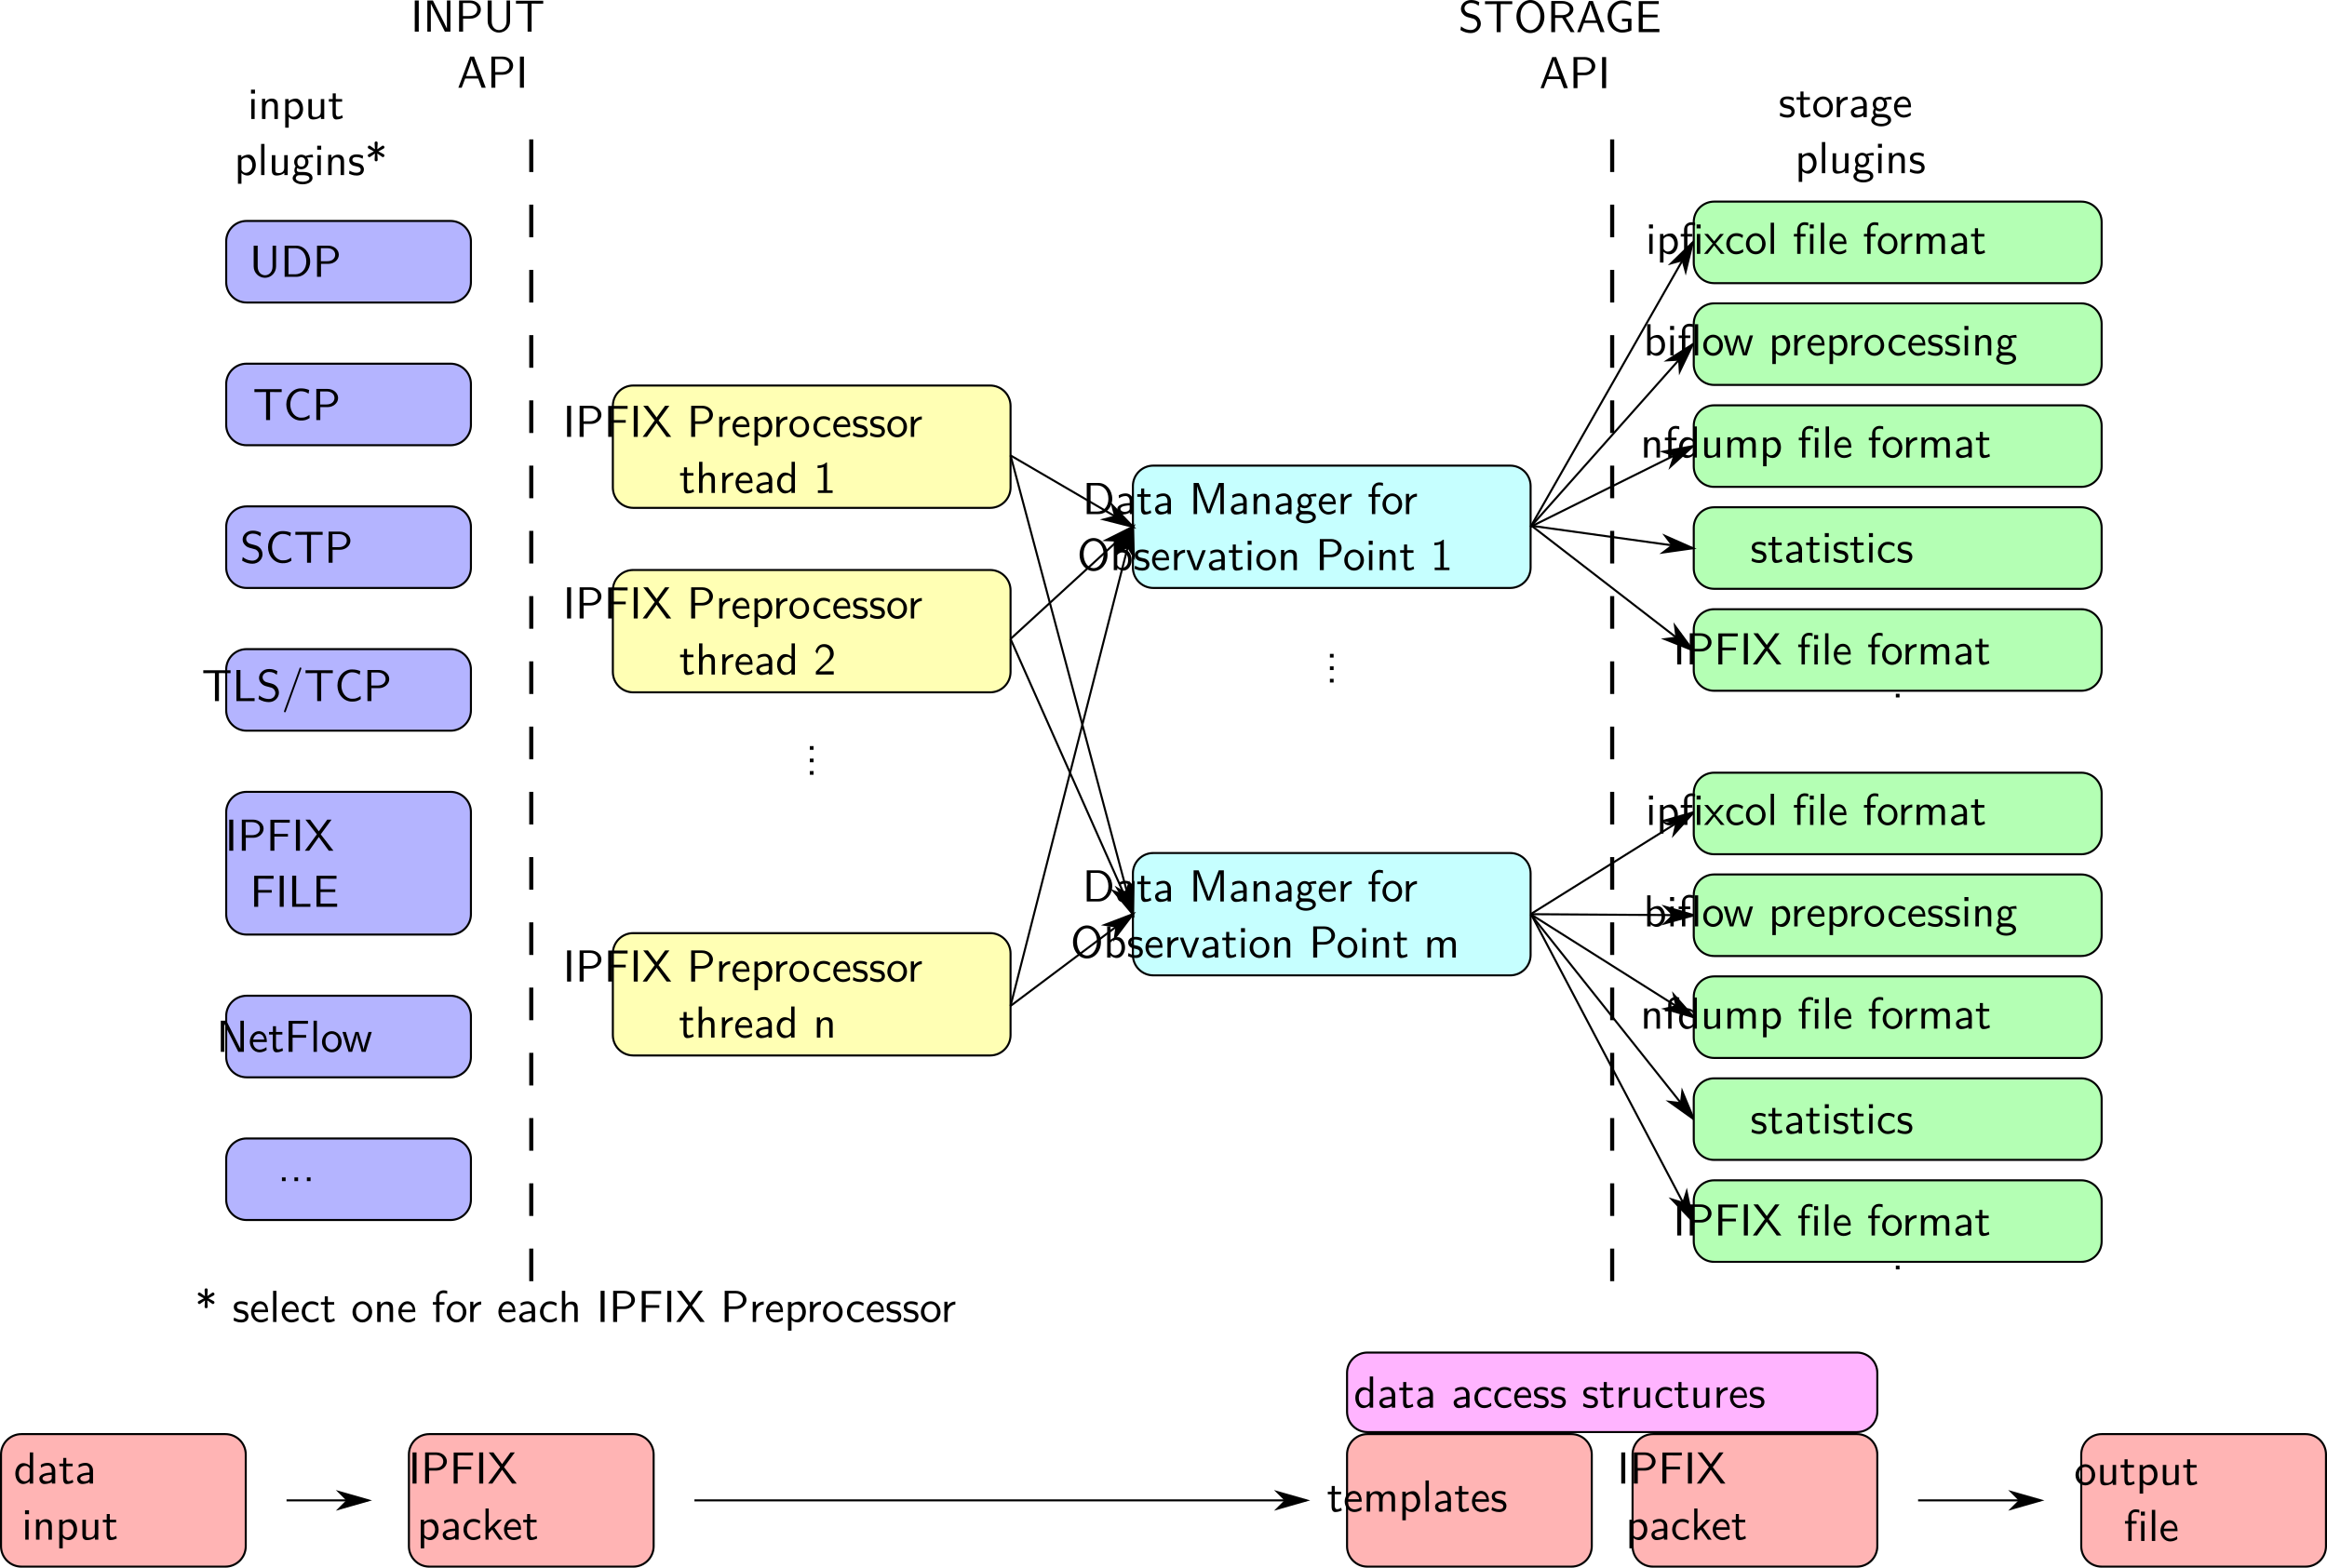
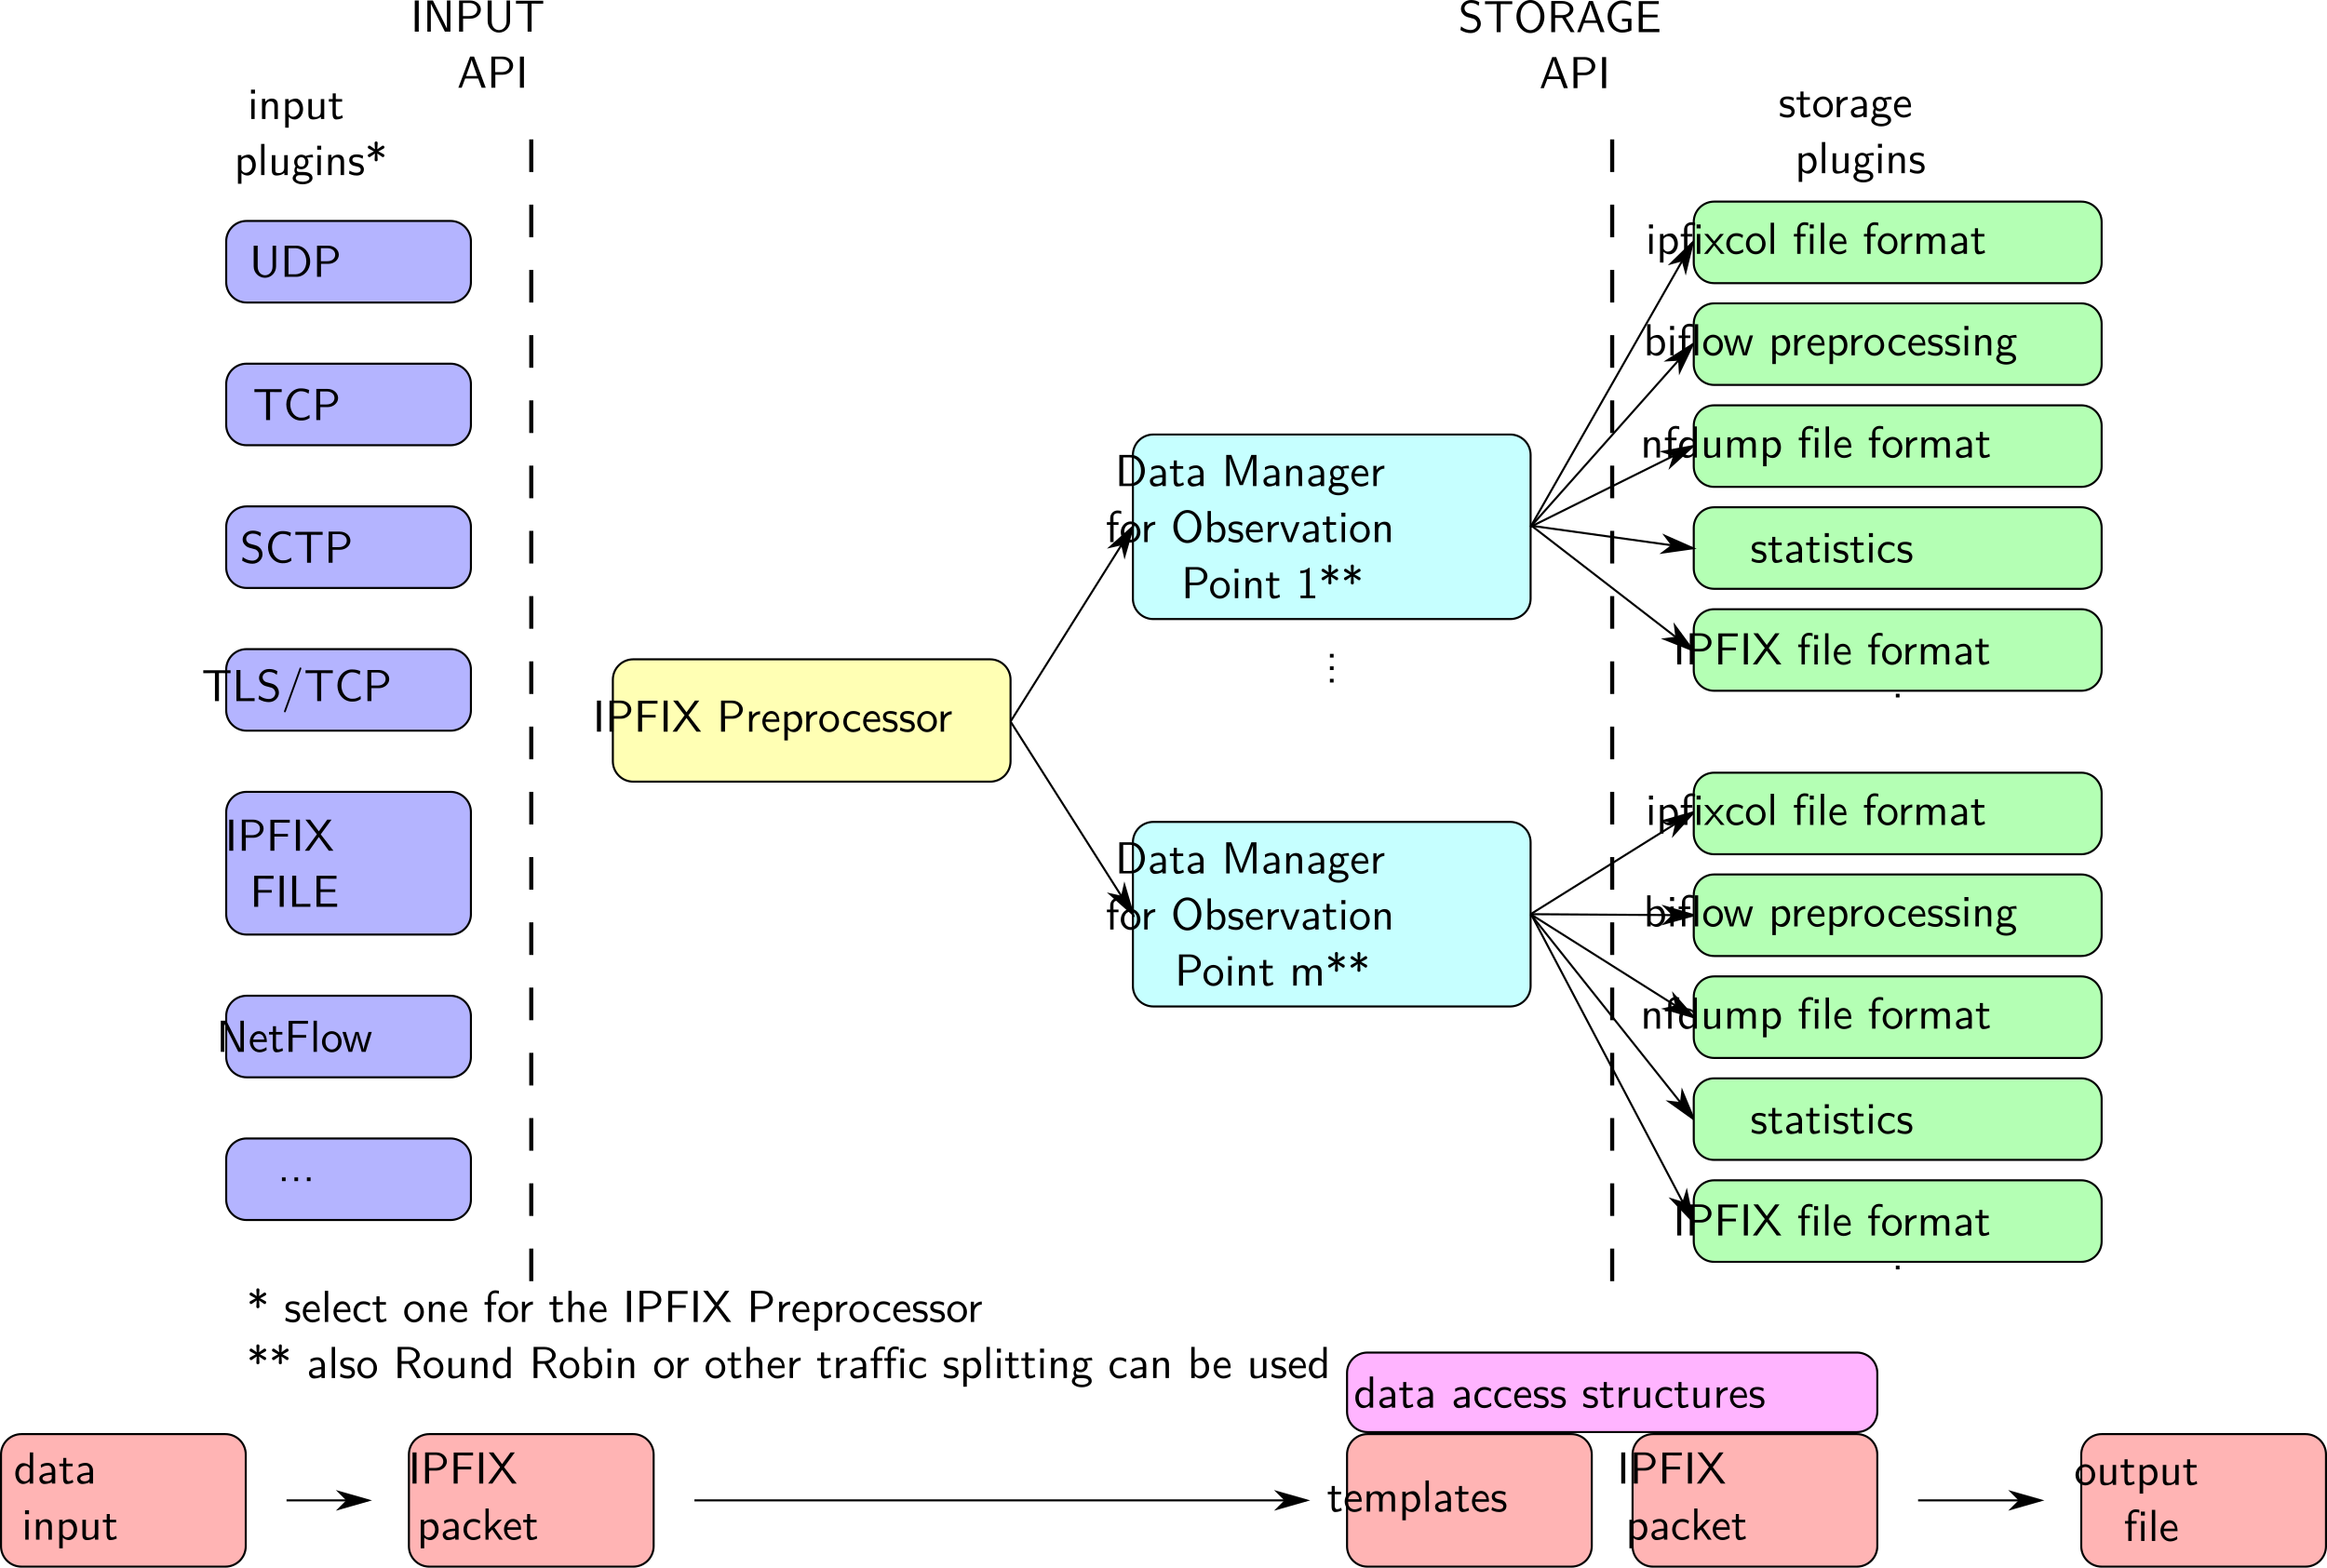
<svg xmlns="http://www.w3.org/2000/svg" width="1141" height="768.88" id="svg2" version="1.1">
  <defs id="defs3">
    <marker orient="auto" refY="0" refX="0" id="Arrow1Lstart" style="overflow:visible">
      <path id="path4166" d="M 0,0 5,-5 -12.5,0 5,5 0,0 z" style="fill-rule:evenodd;stroke:#000000;stroke-width:1pt;marker-start:none" transform="matrix(0.8,0,0,0.8,10,0)" />
    </marker>
    <marker orient="auto" refY="0" refX="0" id="Arrow1Lend" style="overflow:visible">
      <path id="path4169" d="M 0,0 5,-5 -12.5,0 5,5 0,0 z" style="fill-rule:evenodd;stroke:#000000;stroke-width:1pt;marker-start:none" transform="matrix(-0.8,0,0,-0.8,-10,0)" />
    </marker>
    <marker orient="auto" refY="0" refX="0" id="Arrow1Lstart-8" style="overflow:visible">
      <path id="path4166-1" d="M 0,0 5,-5 -12.5,0 5,5 0,0 z" style="fill-rule:evenodd;stroke:#000000;stroke-width:1pt;marker-start:none" transform="matrix(0.8,0,0,0.8,10,0)" />
    </marker>
    <marker orient="auto" refY="0" refX="0" id="Arrow1Lstart-2" style="overflow:visible">
      <path id="path4166-9" d="M 0,0 5,-5 -12.5,0 5,5 0,0 z" style="fill-rule:evenodd;stroke:#000000;stroke-width:1pt;marker-start:none" transform="matrix(0.8,0,0,0.8,10,0)" />
    </marker>
  </defs>
  <g id="layer1" transform="translate(100.5,-383.995)">
    <g id="g4119">
      <rect ry="10" rx="10" y="772.362" x="10.411" height="70" width="120" id="rect3016-6" style="fill:#b4b4ff;fill-opacity:1;stroke:#000000;stroke-width:1;stroke-linecap:round;stroke-linejoin:round;stroke-miterlimit:4;stroke-opacity:1;stroke-dasharray:none" />
      <rect ry="10" rx="10" y="872.362" x="10.411" height="40" width="120" id="rect3016-21" style="fill:#b4b4ff;fill-opacity:1;stroke:#000000;stroke-width:1;stroke-linecap:round;stroke-linejoin:round;stroke-miterlimit:4;stroke-opacity:1;stroke-dasharray:none" />
      <rect ry="10" rx="10" y="942.362" x="10.411" height="40" width="120" id="rect3016-3" style="fill:#b4b4ff;fill-opacity:1;stroke:#000000;stroke-width:1;stroke-linecap:round;stroke-linejoin:round;stroke-miterlimit:4;stroke-opacity:1;stroke-dasharray:none" />
      <rect ry="10" rx="10" y="632.362" x="10.411" height="40" width="120" id="rect3016-9" style="fill:#b4b4ff;fill-opacity:1;stroke:#000000;stroke-width:1;stroke-linecap:round;stroke-linejoin:round;stroke-miterlimit:4;stroke-opacity:1;stroke-dasharray:none" />
      <rect ry="10" rx="10" y="562.362" x="10.411" height="40" width="120" id="rect3016-2" style="fill:#b4b4ff;fill-opacity:1;stroke:#000000;stroke-width:1;stroke-linecap:round;stroke-linejoin:round;stroke-miterlimit:4;stroke-opacity:1;stroke-dasharray:none" />
      <rect ry="10" rx="10" y="702.362" x="10.411" height="40" width="120" id="rect3016" style="fill:#b4b4ff;fill-opacity:1;stroke:#000000;stroke-width:1;stroke-linecap:round;stroke-linejoin:round;stroke-miterlimit:4;stroke-opacity:1;stroke-dasharray:none" />
      <rect ry="10" rx="10" y="492.362" x="10.411" height="40" width="120" id="rect3016-0" style="fill:#b4b4ff;fill-opacity:1;stroke:#000000;stroke-width:1;stroke-linecap:round;stroke-linejoin:round;stroke-miterlimit:4;stroke-opacity:1;stroke-dasharray:none" />
      <text id="text2986" y="519.754" x="70" style="font-size:22px;font-style:normal;font-variant:normal;font-weight:normal;font-stretch:normal;text-align:center;line-height:125%;letter-spacing:0px;word-spacing:0px;text-anchor:middle;fill:#000000;fill-opacity:1;stroke:none;font-family:Latin Modern Sans;-inkscape-font-specification:Latin Modern Sans" xml:space="preserve">
        <tspan y="519.754" x="70" id="tspan2988">UDP</tspan>
      </text>
      <text id="text2990" y="590.007" x="70.638" style="font-size:22px;font-style:normal;font-variant:normal;font-weight:normal;font-stretch:normal;text-align:center;line-height:125%;letter-spacing:0px;word-spacing:0px;text-anchor:middle;fill:#000000;fill-opacity:1;stroke:none;font-family:Latin Modern Sans;-inkscape-font-specification:Latin Modern Sans" xml:space="preserve">
        <tspan y="590.007" x="70.638" id="tspan2992">TCP</tspan>
      </text>
      <text id="text2994" y="659.996" x="70.55" style="font-size:22px;font-style:normal;font-variant:normal;font-weight:normal;font-stretch:normal;text-align:center;line-height:125%;letter-spacing:0px;word-spacing:0px;text-anchor:middle;fill:#000000;fill-opacity:1;stroke:none;font-family:Latin Modern Sans;-inkscape-font-specification:Latin Modern Sans" xml:space="preserve">
        <tspan y="659.996" x="70.55" id="tspan2996">SCTP</tspan>
      </text>
      <text id="text2998" y="727.862" x="70.638" style="font-size:22px;font-style:normal;font-variant:normal;font-weight:normal;font-stretch:normal;text-align:center;line-height:125%;letter-spacing:0px;word-spacing:0px;text-anchor:middle;fill:#000000;fill-opacity:1;stroke:none;font-family:Latin Modern Sans;-inkscape-font-specification:Latin Modern Sans" xml:space="preserve">
        <tspan y="727.862" x="70.638" id="tspan3000">TLS/TCP</tspan>
      </text>
      <text id="text3002" y="801.246" x="69.552" style="font-size:22px;font-style:normal;font-variant:normal;font-weight:normal;font-stretch:normal;text-align:center;line-height:125%;letter-spacing:0px;word-spacing:0px;text-anchor:middle;fill:#000000;fill-opacity:1;stroke:none;font-family:Latin Modern Sans;-inkscape-font-specification:Latin Modern Sans" xml:space="preserve">
        <tspan y="801.246" x="69.552" id="tspan3004">IPFIX</tspan>
        <tspan id="tspan3006" y="828.746" x="69.552">FILE</tspan>
      </text>
      <text id="text3008" y="899.875" x="69.526" style="font-size:22px;font-style:normal;font-variant:normal;font-weight:normal;font-stretch:normal;text-align:center;line-height:125%;letter-spacing:0px;word-spacing:0px;text-anchor:middle;fill:#000000;fill-opacity:1;stroke:none;font-family:Latin Modern Sans;-inkscape-font-specification:Latin Modern Sans" xml:space="preserve">
        <tspan y="899.875" x="69.526" id="tspan3010">NetFlow</tspan>
      </text>
      <text id="text3012" y="963.275" x="70.414" style="font-size:22px;font-style:normal;font-variant:normal;font-weight:normal;font-stretch:normal;text-align:center;line-height:125%;letter-spacing:0px;word-spacing:0px;text-anchor:middle;fill:#000000;fill-opacity:1;stroke:none;font-family:Latin Modern Sans;-inkscape-font-specification:Latin Modern Sans" xml:space="preserve">
        <tspan y="963.275" x="70.414" id="tspan3014">...</tspan>
      </text>
    </g>
    <text xml:space="preserve" style="font-size:22px;font-style:normal;font-variant:normal;font-weight:normal;font-stretch:normal;text-align:center;line-height:125%;letter-spacing:0px;word-spacing:0px;text-anchor:middle;fill:#000000;fill-opacity:1;stroke:none;font-family:Latin Modern Sans;-inkscape-font-specification:Latin Modern Sans" x="159.38" y="399.505" id="text3850">
      <tspan id="tspan3852" x="159.38" y="399.505">INPUT</tspan>
      <tspan x="159.38" y="427.005" id="tspan3854">API</tspan>
    </text>
    <path style="fill:none;stroke:#000000;stroke-width:2;stroke-linecap:butt;stroke-linejoin:miter;stroke-miterlimit:4;stroke-opacity:1;stroke-dasharray:16, 16;stroke-dashoffset:0" d="m 160,452.362 0,560" id="path3856" />
    <g id="g8850">
      <rect style="fill:#ffb4b4;fill-opacity:1;stroke:#000000;stroke-width:1;stroke-linecap:round;stroke-linejoin:round;stroke-miterlimit:4;stroke-opacity:1;stroke-dasharray:none" id="rect3016-0-2" width="120" height="65" x="100" y="1087.362" rx="10" ry="10" />
      <text id="text3858" y="1111.612" x="159.421" style="font-size:22px;font-style:normal;font-variant:normal;font-weight:normal;font-stretch:normal;text-align:center;line-height:125%;letter-spacing:0px;word-spacing:0px;text-anchor:middle;fill:#000000;fill-opacity:1;stroke:none;font-family:Latin Modern Sans;-inkscape-font-specification:Latin Modern Sans" xml:space="preserve">
        <tspan y="1111.612" x="159.421" id="tspan3860">IPFIX</tspan>
        <tspan id="tspan3862" y="1139.112" x="159.421">packet</tspan>
      </text>
    </g>
-     <g id="g4103" transform="translate(0,0.7142944)">
-       <rect ry="10" rx="10" y="662.838" x="200" height="60" width="195" id="rect3992-8" style="fill:#ffffb4;fill-opacity:1;stroke:#000000;stroke-width:1;stroke-linecap:round;stroke-linejoin:round;stroke-miterlimit:4;stroke-opacity:1;stroke-dasharray:none;stroke-dashoffset:0" />
-       <rect ry="10" rx="10" y="840.934" x="200" height="60" width="195" id="rect3992-7" style="fill:#ffffb4;fill-opacity:1;stroke:#000000;stroke-width:1;stroke-linecap:round;stroke-linejoin:round;stroke-miterlimit:4;stroke-opacity:1;stroke-dasharray:none;stroke-dashoffset:0" />
-       <rect ry="10" rx="10" y="572.362" x="200" height="60" width="195" id="rect3992" style="fill:#ffffb4;fill-opacity:1;stroke:#000000;stroke-width:1;stroke-linecap:round;stroke-linejoin:round;stroke-miterlimit:4;stroke-opacity:1;stroke-dasharray:none;stroke-dashoffset:0" />
-       <text id="text3864" y="597.554" x="296.629" style="font-size:22px;font-style:normal;font-variant:normal;font-weight:normal;font-stretch:normal;text-align:center;line-height:125%;letter-spacing:0px;word-spacing:0px;text-anchor:middle;fill:#000000;fill-opacity:1;stroke:none;font-family:Latin Modern Sans;-inkscape-font-specification:Latin Modern Sans" xml:space="preserve">
-         <tspan y="597.554" x="296.629" id="tspan3866">IPFIX Preprocessor</tspan>
-         <tspan id="tspan3868" y="625.054" x="296.629">thread 1</tspan>
-       </text>
-       <text id="text3864-8" y="686.601" x="296.629" style="font-size:22px;font-style:normal;font-variant:normal;font-weight:normal;font-stretch:normal;text-align:center;line-height:125%;letter-spacing:0px;word-spacing:0px;text-anchor:middle;fill:#000000;fill-opacity:1;stroke:none;font-family:Latin Modern Sans;-inkscape-font-specification:Latin Modern Sans" xml:space="preserve">
-         <tspan y="686.601" x="296.629" id="tspan3866-8">IPFIX Preprocessor</tspan>
-         <tspan id="tspan3868-2" y="714.101" x="296.629">thread 2</tspan>
-       </text>
-       <text id="text3864-3" y="864.697" x="296.629" style="font-size:22px;font-style:normal;font-variant:normal;font-weight:normal;font-stretch:normal;text-align:center;line-height:125%;letter-spacing:0px;word-spacing:0px;text-anchor:middle;fill:#000000;fill-opacity:1;stroke:none;font-family:Latin Modern Sans;-inkscape-font-specification:Latin Modern Sans" xml:space="preserve">
-         <tspan y="864.697" x="296.629" id="tspan3866-1">IPFIX Preprocessor</tspan>
-         <tspan id="tspan3868-25" y="892.197" x="296.629">thread n</tspan>
-       </text>
-       <text transform="matrix(0,1,-1,0,0,0)" id="text3012-7" y="-296.587" x="781.89" style="font-size:22px;font-style:normal;font-variant:normal;font-weight:normal;font-stretch:normal;text-align:center;line-height:125%;letter-spacing:0px;word-spacing:0px;text-anchor:middle;fill:#000000;fill-opacity:1;stroke:none;font-family:Latin Modern Sans;-inkscape-font-specification:Latin Modern Sans" xml:space="preserve">
-         <tspan y="-296.587" x="781.89" id="tspan3014-5">...</tspan>
-       </text>
-     </g>
-     <g id="g4143">
-       <g id="g4097">
-         <rect style="fill:#c6ffff;fill-opacity:1;stroke:#000000;stroke-width:1;stroke-linecap:round;stroke-linejoin:round;stroke-miterlimit:4;stroke-opacity:1;stroke-dasharray:none;stroke-dashoffset:0" id="rect3992-1" width="195" height="60" x="455" y="612.362" rx="10" ry="10" />
-         <text xml:space="preserve" style="font-size:22px;font-style:normal;font-variant:normal;font-weight:normal;font-stretch:normal;text-align:center;line-height:125%;letter-spacing:0px;word-spacing:0px;text-anchor:middle;fill:#000000;fill-opacity:1;stroke:none;font-family:Latin Modern Sans;-inkscape-font-specification:Latin Modern Sans" x="552.72" y="636.125" id="text4019">
-           <tspan id="tspan4021" x="552.72" y="636.125">Data Manager for</tspan>
-           <tspan x="552.72" y="663.625" id="tspan4023">Observation Point 1</tspan>
-         </text>
-       </g>
-       <g transform="translate(30,0)" id="g4070">
-         <rect style="fill:#c6ffff;fill-opacity:1;stroke:#000000;stroke-width:1;stroke-linecap:round;stroke-linejoin:round;stroke-miterlimit:4;stroke-opacity:1;stroke-dasharray:none;stroke-dashoffset:0" id="rect3992-1-7" width="195" height="60" x="425" y="802.362" rx="10" ry="10" />
-         <text xml:space="preserve" style="font-size:22px;font-style:normal;font-variant:normal;font-weight:normal;font-stretch:normal;text-align:center;line-height:125%;letter-spacing:0px;word-spacing:0px;text-anchor:middle;fill:#000000;fill-opacity:1;stroke:none;font-family:Latin Modern Sans;-inkscape-font-specification:Latin Modern Sans" x="522.72" y="826.125" id="text4019-4">
-           <tspan id="tspan4021-0" x="522.72" y="826.125">Data Manager for</tspan>
-           <tspan x="522.72" y="853.625" id="tspan4023-8">Observation Point m</tspan>
-         </text>
-       </g>
-       <text transform="matrix(0,1,-1,0,0,0)" id="text3012-7-6" y="-551.587" x="737.366" style="font-size:22px;font-style:normal;font-variant:normal;font-weight:normal;font-stretch:normal;text-align:center;line-height:125%;letter-spacing:0px;word-spacing:0px;text-anchor:middle;fill:#000000;fill-opacity:1;stroke:none;font-family:Latin Modern Sans;-inkscape-font-specification:Latin Modern Sans" xml:space="preserve">
-         <tspan y="-551.587" x="737.366" id="tspan3014-5-2">...</tspan>
-       </text>
-     </g>
-     <path style="fill:none;stroke:#000000;stroke-width:1px;stroke-linecap:butt;stroke-linejoin:miter;stroke-opacity:1;marker-start:url(#Arrow1Lstart);marker-end:none" d="m 455,832.362 -60,45" id="path6093" />
-     <path style="fill:none;stroke:#000000;stroke-width:1px;stroke-linecap:butt;stroke-linejoin:miter;stroke-opacity:1;marker-start:none;marker-end:url(#Arrow1Lend)" d="m 395,877.362 60,-235" id="path4157" />
-     <path style="fill:none;stroke:#000000;stroke-width:1px;stroke-linecap:butt;stroke-linejoin:miter;stroke-opacity:1;marker-start:url(#Arrow1Lstart)" d="m 455,642.362 -60,55" id="path5353" />
-     <path style="fill:none;stroke:#000000;stroke-width:1px;stroke-linecap:butt;stroke-linejoin:miter;stroke-opacity:1;marker-start:none;marker-end:url(#Arrow1Lend)" d="m 395,697.362 60,135" id="path4159" />
-     <path style="fill:none;stroke:#000000;stroke-width:1px;stroke-linecap:butt;stroke-linejoin:miter;stroke-opacity:1;marker-start:url(#Arrow1Lstart);marker-end:none" d="m 455,642.362 -60,-35" id="path4613" />
-     <path style="fill:none;stroke:#000000;stroke-width:1px;stroke-linecap:butt;stroke-linejoin:miter;stroke-opacity:1;marker-end:url(#Arrow1Lend)" d="m 395,607.362 60,225" id="path4161" />
+     <rect style="fill:#ffffb4;fill-opacity:1;stroke:#000000;stroke-width:1;stroke-linecap:round;stroke-linejoin:round;stroke-miterlimit:4;stroke-opacity:1;stroke-dasharray:none;stroke-dashoffset:0" id="rect3992-8" width="195" height="60" x="200" y="707.362" rx="10" ry="10" />
+     <text xml:space="preserve" style="font-size:22px;font-style:normal;font-variant:normal;font-weight:normal;font-stretch:normal;text-align:center;line-height:125%;letter-spacing:0px;word-spacing:0px;text-anchor:middle;fill:#000000;fill-opacity:1;stroke:none;font-family:Latin Modern Sans;-inkscape-font-specification:Latin Modern Sans" x="296.629" y="742.862" id="text3864-8">
+       <tspan x="296.629" y="742.862" id="tspan3868-2">IPFIX Preprocessor</tspan>
+     </text>
+     <g id="g3228" transform="translate(0,-15.2564)">
+       <g id="g3221">
+         <rect style="fill:#c6ffff;fill-opacity:1;stroke:#000000;stroke-width:1;stroke-linecap:round;stroke-linejoin:round;stroke-miterlimit:4;stroke-opacity:1;stroke-dasharray:none;stroke-dashoffset:0" id="rect3992-1" width="195" height="90.513" x="455" y="612.362" rx="10" ry="10" />
+         <text xml:space="preserve" style="font-size:22px;font-style:normal;font-variant:normal;font-weight:normal;font-stretch:normal;text-align:center;line-height:125%;letter-spacing:0px;word-spacing:0px;text-anchor:middle;fill:#000000;fill-opacity:1;stroke:none;font-family:Latin Modern Sans;-inkscape-font-specification:Latin Modern Sans" x="552.72" y="637.632" id="text4019">
+           <tspan id="tspan4021" x="556.394" y="637.632">Data Manager </tspan>
+           <tspan x="552.72" y="665.132" id="tspan4023">for Observation</tspan>
+           <tspan x="552.72" y="692.632" id="tspan3188"> Point 1**</tspan>
+         </text>
+       </g>
+       <g id="g3214">
+         <rect style="fill:#c6ffff;fill-opacity:1;stroke:#000000;stroke-width:1;stroke-linecap:round;stroke-linejoin:round;stroke-miterlimit:4;stroke-opacity:1;stroke-dasharray:none;stroke-dashoffset:0" id="rect3992-1-7" width="195" height="90.513" x="455" y="802.362" rx="10" ry="10" />
+         <text xml:space="preserve" style="font-size:22px;font-style:normal;font-variant:normal;font-weight:normal;font-stretch:normal;text-align:center;line-height:125%;letter-spacing:0px;word-spacing:0px;text-anchor:middle;fill:#000000;fill-opacity:1;stroke:none;font-family:Latin Modern Sans;-inkscape-font-specification:Latin Modern Sans" x="552.72" y="827.632" id="text4019-4">
+           <tspan id="tspan4021-0" x="556.394" y="827.632">Data Manager </tspan>
+           <tspan x="552.72" y="855.132" id="tspan4023-8">for Observation</tspan>
+           <tspan x="552.72" y="882.632" id="tspan3182"> Point m**</tspan>
+         </text>
+       </g>
+       <text transform="matrix(0,1,-1,0,0,0)" id="text3012-7-6" y="-551.587" x="752.622" style="font-size:22px;font-style:normal;font-variant:normal;font-weight:normal;font-stretch:normal;text-align:center;line-height:125%;letter-spacing:0px;word-spacing:0px;text-anchor:middle;fill:#000000;fill-opacity:1;stroke:none;font-family:Latin Modern Sans;-inkscape-font-specification:Latin Modern Sans" xml:space="preserve">
+         <tspan y="-551.587" x="752.622" id="tspan3014-5-2">...</tspan>
+       </text>
+     </g>
+     <path style="fill:none;stroke:#000000;stroke-width:1px;stroke-linecap:butt;stroke-linejoin:miter;stroke-opacity:1;marker-start:url(#Arrow1Lstart)" d="m 455,642.362 -60,95.513" id="path5353" />
+     <path style="fill:none;stroke:#000000;stroke-width:1px;stroke-linecap:butt;stroke-linejoin:miter;stroke-opacity:1;marker-start:none;marker-end:url(#Arrow1Lend)" d="m 395,737.875 60,94.487" id="path4159" />
    <path style="fill:none;stroke:#000000;stroke-width:2;stroke-linecap:butt;stroke-linejoin:miter;stroke-miterlimit:4;stroke-opacity:1;stroke-dasharray:16, 16;stroke-dashoffset:0" d="m 690,452.362 0,560" id="path3856-2" />
    <text xml:space="preserve" style="font-size:22px;font-style:normal;font-variant:normal;font-weight:normal;font-stretch:normal;text-align:center;line-height:125%;letter-spacing:0px;word-spacing:0px;text-anchor:middle;fill:#000000;fill-opacity:1;stroke:none;font-family:Latin Modern Sans;-inkscape-font-specification:Latin Modern Sans" x="689.996" y="399.747" id="text6849">
      <tspan id="tspan6851" x="689.996" y="399.747">STORAGE</tspan>
      <tspan x="689.996" y="427.247" id="tspan6853">API</tspan>
    </text>
-     <text xml:space="preserve" style="font-size:22px;font-style:normal;font-variant:normal;font-weight:normal;font-stretch:normal;text-align:center;line-height:125%;letter-spacing:0px;word-spacing:0px;text-anchor:middle;fill:#000000;fill-opacity:1;stroke:none;font-family:Latin Modern Sans;-inkscape-font-specification:Latin Modern Sans" x="200" y="1032.362" id="text6859">
-       <tspan id="tspan6861" x="200" y="1032.362">* select one for each IPFIX Preprocessor</tspan>
+     <text xml:space="preserve" style="font-size:22px;font-style:normal;font-variant:normal;font-weight:normal;font-stretch:normal;text-align:start;line-height:125%;letter-spacing:0px;word-spacing:0px;text-anchor:start;fill:#000000;fill-opacity:1;stroke:none;font-family:Latin Modern Sans;-inkscape-font-specification:Latin Modern Sans" x="20.462" y="1032.362" id="text6859">
+       <tspan id="tspan6861" x="20.462" y="1032.362">* select one for the IPFIX Preprocessor</tspan>
+       <tspan x="20.462" y="1059.862" id="tspan3244">** also Round Robin or other traffic splitting can be used</tspan>
    </text>
    <text transform="matrix(0,1,-1,0,0,0)" id="text3012-7-6-4" y="-829.087" x="737.366" style="font-size:22px;font-style:normal;font-variant:normal;font-weight:normal;font-stretch:normal;text-align:center;line-height:125%;letter-spacing:0px;word-spacing:0px;text-anchor:middle;fill:#000000;fill-opacity:1;stroke:none;font-family:Latin Modern Sans;-inkscape-font-specification:Latin Modern Sans" xml:space="preserve">
      <tspan y="-829.087" x="737.366" id="tspan3014-5-2-3">...</tspan>
    </text>
    <path style="fill:none;stroke:#000000;stroke-width:1px;stroke-linecap:butt;stroke-linejoin:miter;stroke-opacity:1;marker-start:none;marker-end:url(#Arrow1Lend)" d="m 650,642.362 79.5,-139.487" id="path7110" />
    <path style="fill:none;stroke:#000000;stroke-width:1px;stroke-linecap:butt;stroke-linejoin:miter;stroke-opacity:1;marker-start:url(#Arrow1Lstart);marker-end:none" d="M 729.5,552.875 650,642.362" id="path7664" />
    <path style="fill:none;stroke:#000000;stroke-width:1px;stroke-linecap:butt;stroke-linejoin:miter;stroke-opacity:1;marker-start:url(#Arrow1Lstart)" d="M 729.5,602.875 650,642.362" id="path8034" />
    <path style="fill:none;stroke:#000000;stroke-width:1px;stroke-linecap:butt;stroke-linejoin:miter;stroke-opacity:1;marker-start:url(#Arrow1Lstart)" d="m 729.5,702.875 -79,-61" id="path8220" />
    <path style="fill:none;stroke:#000000;stroke-width:1px;stroke-linecap:butt;stroke-linejoin:miter;stroke-opacity:1;marker-start:url(#Arrow1Lstart)" d="m 730,782.362 -80,50" id="path8406" />
    <path style="fill:none;stroke:#000000;stroke-width:1px;stroke-linecap:butt;stroke-linejoin:miter;stroke-opacity:1;marker-start:url(#Arrow1Lstart)" d="m 730,832.875 -80,-0.513" id="path8592" />
    <path style="fill:none;stroke:#000000;stroke-width:1px;stroke-linecap:butt;stroke-linejoin:miter;stroke-opacity:1;marker-start:url(#Arrow1Lstart)" d="m 730,882.875 -80,-50.513" id="path8594" />
    <path style="fill:none;stroke:#000000;stroke-width:1px;stroke-linecap:butt;stroke-linejoin:miter;stroke-opacity:1;marker-start:url(#Arrow1Lstart)" d="M 730,932.875 650,832.362" id="path8596" />
    <text xml:space="preserve" style="font-size:22px;font-style:normal;font-variant:normal;font-weight:normal;font-stretch:normal;text-align:center;line-height:125%;letter-spacing:0px;word-spacing:0px;text-anchor:middle;fill:#000000;fill-opacity:1;stroke:none;font-family:Latin Modern Sans;-inkscape-font-specification:Latin Modern Sans" x="70.224" y="442.362" id="text8782">
      <tspan id="tspan8784" x="70.224" y="442.362">input</tspan>
      <tspan x="70.224" y="469.862" id="tspan8786">plugins*</tspan>
    </text>
    <text xml:space="preserve" style="font-size:22px;font-style:normal;font-variant:normal;font-weight:normal;font-stretch:normal;text-align:center;line-height:125%;letter-spacing:0px;word-spacing:0px;text-anchor:middle;fill:#000000;fill-opacity:1;stroke:none;font-family:Latin Modern Sans;-inkscape-font-specification:Latin Modern Sans" x="830.015" y="441.438" id="text8788">
      <tspan id="tspan8790" x="830.015" y="441.438">storage</tspan>
      <tspan x="830.015" y="468.938" id="tspan8792">plugins</tspan>
    </text>
    <g id="g8901">
      <g id="g8850-2" transform="translate(820,0)">
        <rect ry="10" rx="10" y="1087.362" x="100" height="65" width="120" id="rect3016-0-2-21" style="fill:#ffb4b4;fill-opacity:1;stroke:#000000;stroke-width:1;stroke-linecap:round;stroke-linejoin:round;stroke-miterlimit:4;stroke-opacity:1;stroke-dasharray:none" />
      </g>
      <text id="text8826" y="1112.272" x="979.993" style="font-size:22px;font-style:normal;font-variant:normal;font-weight:normal;font-stretch:normal;text-align:center;line-height:125%;letter-spacing:0px;word-spacing:0px;text-anchor:middle;fill:#000000;fill-opacity:1;stroke:none;font-family:Latin Modern Sans;-inkscape-font-specification:Latin Modern Sans" xml:space="preserve">
        <tspan y="1112.272" x="979.993" id="tspan8828">output</tspan>
        <tspan id="tspan8830" y="1139.772" x="979.993">file</tspan>
      </text>
    </g>
    <g id="g9572" transform="translate(0,-106)">
      <rect ry="10" rx="10" y="1153.362" x="560" height="39" width="260" id="rect3016-0-2-21-7-7" style="fill:#ffb4ff;fill-opacity:1;stroke:#000000;stroke-width:1;stroke-linecap:round;stroke-linejoin:round;stroke-miterlimit:4;stroke-opacity:1;stroke-dasharray:none" />
      <text id="text8822" y="1180.375" x="689.855" style="font-size:22px;font-style:normal;font-variant:normal;font-weight:normal;font-stretch:normal;text-align:center;line-height:125%;letter-spacing:0px;word-spacing:0px;text-anchor:middle;fill:#000000;fill-opacity:1;stroke:none;font-family:Latin Modern Sans;-inkscape-font-specification:Latin Modern Sans" xml:space="preserve">
        <tspan y="1180.375" x="689.855" id="tspan8824">data access structures</tspan>
      </text>
    </g>
    <g id="g8926" transform="translate(40,0)">
      <rect style="fill:#ffb4b4;fill-opacity:1;stroke:#000000;stroke-width:1;stroke-linecap:round;stroke-linejoin:round;stroke-miterlimit:4;stroke-opacity:1;stroke-dasharray:none" id="rect3016-0-2-21-7" width="120" height="65" x="520" y="1087.362" rx="10" ry="10" />
      <text id="text8818" y="1125.362" x="580.042" style="font-size:22px;font-style:normal;font-variant:normal;font-weight:normal;font-stretch:normal;text-align:center;line-height:125%;letter-spacing:0px;word-spacing:0px;text-anchor:middle;fill:#000000;fill-opacity:1;stroke:none;font-family:Latin Modern Sans;-inkscape-font-specification:Latin Modern Sans" xml:space="preserve">
        <tspan y="1125.362" x="580.042" id="tspan8820">templates</tspan>
      </text>
      <g id="g8850-6" transform="translate(560,0)">
        <rect ry="10" rx="10" y="1087.362" x="100" height="65" width="120" id="rect3016-0-2-2" style="fill:#ffb4b4;fill-opacity:1;stroke:#000000;stroke-width:1;stroke-linecap:round;stroke-linejoin:round;stroke-miterlimit:4;stroke-opacity:1;stroke-dasharray:none" />
        <text xml:space="preserve" style="font-size:22px;font-style:normal;font-variant:normal;font-weight:normal;font-stretch:normal;text-align:center;line-height:125%;letter-spacing:0px;word-spacing:0px;text-anchor:middle;fill:#000000;fill-opacity:1;stroke:none;font-family:Latin Modern Sans;-inkscape-font-specification:Latin Modern Sans" x="159.421" y="1111.612" id="text3858-8">
          <tspan id="tspan3860-9" x="159.421" y="1111.612">IPFIX</tspan>
          <tspan x="159.421" y="1139.112" id="tspan3862-5">packet</tspan>
        </text>
      </g>
    </g>
    <g transform="translate(-200,0)" id="g8850-65">
      <rect style="fill:#ffb4b4;fill-opacity:1;stroke:#000000;stroke-width:1;stroke-linecap:round;stroke-linejoin:round;stroke-miterlimit:4;stroke-opacity:1;stroke-dasharray:none" id="rect3016-0-2-5" width="120" height="65" x="100" y="1087.362" rx="10" ry="10" />
      <text id="text3858-7" y="1111.612" x="159.421" style="font-size:22px;font-style:normal;font-variant:normal;font-weight:normal;font-stretch:normal;text-align:center;line-height:125%;letter-spacing:0px;word-spacing:0px;text-anchor:middle;fill:#000000;fill-opacity:1;stroke:none;font-family:Latin Modern Sans;-inkscape-font-specification:Latin Modern Sans" xml:space="preserve">
        <tspan y="1111.612" x="159.421" id="tspan3860-4">data</tspan>
        <tspan id="tspan3862-3" y="1139.112" x="159.421">input</tspan>
      </text>
    </g>
    <path style="fill:none;stroke:#000000;stroke-width:1px;stroke-linecap:butt;stroke-linejoin:miter;stroke-opacity:1;marker-end:url(#Arrow1Lend)" d="m 40,1119.862 40,0" id="path9002" />
    <path style="fill:none;stroke:#000000;stroke-width:1px;stroke-linecap:butt;stroke-linejoin:miter;stroke-opacity:1;marker-end:url(#Arrow1Lend)" d="m 240,1119.862 300,0" id="path9188" />
    <path style="fill:none;stroke:#000000;stroke-width:1px;stroke-linecap:butt;stroke-linejoin:miter;stroke-opacity:1;marker-end:url(#Arrow1Lend)" d="m 840,1119.862 60,0" id="path9190" />
    <text xml:space="preserve" style="font-size:22px;font-style:normal;font-variant:normal;font-weight:normal;font-stretch:normal;text-align:center;line-height:125%;letter-spacing:0px;word-spacing:0px;text-anchor:middle;fill:#000000;fill-opacity:1;stroke:none;font-family:Latin Modern Sans;-inkscape-font-specification:Latin Modern Sans" x="1017.875" y="-829.087" id="text3012-7-6-4-6" transform="matrix(0,1,-1,0,0,0)">
      <tspan id="tspan3014-5-2-3-3" x="1017.875" y="-829.087">...</tspan>
    </text>
    <g id="g9726">
      <g transform="translate(0,199.885)" id="g6949-4">
        <rect ry="10" rx="10" y="563.081" x="730" height="40" width="200" id="rect3016-0-4-1-9" style="fill:#b4ffb4;fill-opacity:1;stroke:#000000;stroke-width:1;stroke-linecap:round;stroke-linejoin:round;stroke-miterlimit:4;stroke-opacity:1;stroke-dasharray:none" />
        <text xml:space="preserve" style="font-size:22px;font-style:normal;font-variant:normal;font-weight:normal;font-stretch:normal;text-align:center;line-height:125%;letter-spacing:0px;word-spacing:0px;text-anchor:middle;fill:#000000;fill-opacity:1;stroke:none;font-family:Latin Modern Sans;-inkscape-font-specification:Latin Modern Sans" x="830.235" y="588.702" id="text6863-7">
          <tspan id="tspan6865-6" x="830.235" y="588.702">ipfixcol file format</tspan>
          <tspan x="830.235" y="616.202" id="tspan6867-4" />
        </text>
      </g>
      <g transform="translate(0,173.5247)" id="g6938-6">
        <rect ry="10" rx="10" y="689.35" x="730" height="40" width="200" id="rect3016-0-4-6-6" style="fill:#b4ffb4;fill-opacity:1;stroke:#000000;stroke-width:1;stroke-linecap:round;stroke-linejoin:round;stroke-miterlimit:4;stroke-opacity:1;stroke-dasharray:none" />
        <text xml:space="preserve" style="font-size:22px;font-style:normal;font-variant:normal;font-weight:normal;font-stretch:normal;text-align:center;line-height:125%;letter-spacing:0px;word-spacing:0px;text-anchor:middle;fill:#000000;fill-opacity:1;stroke:none;font-family:Latin Modern Sans;-inkscape-font-specification:Latin Modern Sans" x="830.169" y="714.971" id="text6869-6">
          <tspan id="tspan6871-1" x="830.169" y="714.971">nfdump file format</tspan>
          <tspan x="830.169" y="742.471" id="tspan6873-9" />
        </text>
      </g>
      <g transform="translate(0,169.4294)" id="g6933-8">
        <rect ry="10" rx="10" y="743.446" x="730" height="40" width="200" id="rect3016-0-4-3-6" style="fill:#b4ffb4;fill-opacity:1;stroke:#000000;stroke-width:1;stroke-linecap:round;stroke-linejoin:round;stroke-miterlimit:4;stroke-opacity:1;stroke-dasharray:none" />
        <text xml:space="preserve" style="font-size:22px;font-style:normal;font-variant:normal;font-weight:normal;font-stretch:normal;text-align:center;line-height:125%;letter-spacing:0px;word-spacing:0px;text-anchor:middle;fill:#000000;fill-opacity:1;stroke:none;font-family:Latin Modern Sans;-inkscape-font-specification:Latin Modern Sans" x="830.68" y="770.53" id="text6875-8">
          <tspan id="tspan6877-3" x="830.68" y="770.53">statistics</tspan>
        </text>
      </g>
      <g transform="translate(0,190.5128)" id="g6944-6">
        <rect ry="10" rx="10" y="622.362" x="730" height="40" width="200" id="rect3016-0-4-67" style="fill:#b4ffb4;fill-opacity:1;stroke:#000000;stroke-width:1;stroke-linecap:round;stroke-linejoin:round;stroke-miterlimit:4;stroke-opacity:1;stroke-dasharray:none" />
        <text xml:space="preserve" style="font-size:22px;font-style:normal;font-variant:normal;font-weight:normal;font-stretch:normal;text-align:center;line-height:125%;letter-spacing:0px;word-spacing:0px;text-anchor:middle;fill:#000000;fill-opacity:1;stroke:none;font-family:Latin Modern Sans;-inkscape-font-specification:Latin Modern Sans" x="830" y="647.851" id="text6879-3">
          <tspan id="tspan6881-0" x="830" y="647.851">biflow preprocessing</tspan>
        </text>
      </g>
      <g transform="translate(0,219.4294)" id="g6933-8-9">
        <rect ry="10" rx="10" y="743.446" x="730" height="40" width="200" id="rect3016-0-4-3-6-2" style="fill:#b4ffb4;fill-opacity:1;stroke:#000000;stroke-width:1;stroke-linecap:round;stroke-linejoin:round;stroke-miterlimit:4;stroke-opacity:1;stroke-dasharray:none" />
        <text xml:space="preserve" style="font-size:22px;font-style:normal;font-variant:normal;font-weight:normal;font-stretch:normal;text-align:center;line-height:125%;letter-spacing:0px;word-spacing:0px;text-anchor:middle;fill:#000000;fill-opacity:1;stroke:none;font-family:Latin Modern Sans;-inkscape-font-specification:Latin Modern Sans" x="830.68" y="770.53" id="text6875-8-9">
          <tspan id="tspan6877-3-6" x="830.68" y="770.53">IPFIX file format</tspan>
        </text>
      </g>
    </g>
    <path style="fill:none;stroke:#000000;stroke-width:1px;stroke-linecap:butt;stroke-linejoin:miter;stroke-opacity:1;marker-start:url(#Arrow1Lstart)" d="m 729.5,982.875 -79,-150" id="path8596-5" />
    <g transform="translate(0,-280.0912)" id="g9726-2">
      <g transform="translate(0,199.885)" id="g6949-4-9">
        <rect ry="10" rx="10" y="563.081" x="730" height="40" width="200" id="rect3016-0-4-1-9-9" style="fill:#b4ffb4;fill-opacity:1;stroke:#000000;stroke-width:1;stroke-linecap:round;stroke-linejoin:round;stroke-miterlimit:4;stroke-opacity:1;stroke-dasharray:none" />
        <text xml:space="preserve" style="font-size:22px;font-style:normal;font-variant:normal;font-weight:normal;font-stretch:normal;text-align:center;line-height:125%;letter-spacing:0px;word-spacing:0px;text-anchor:middle;fill:#000000;fill-opacity:1;stroke:none;font-family:Latin Modern Sans;-inkscape-font-specification:Latin Modern Sans" x="830.235" y="588.702" id="text6863-7-0">
          <tspan id="tspan6865-6-4" x="830.235" y="588.702">ipfixcol file format</tspan>
          <tspan x="830.235" y="616.202" id="tspan6867-4-7" />
        </text>
      </g>
      <g transform="translate(0,173.5247)" id="g6938-6-9">
        <rect ry="10" rx="10" y="689.35" x="730" height="40" width="200" id="rect3016-0-4-6-6-9" style="fill:#b4ffb4;fill-opacity:1;stroke:#000000;stroke-width:1;stroke-linecap:round;stroke-linejoin:round;stroke-miterlimit:4;stroke-opacity:1;stroke-dasharray:none" />
        <text xml:space="preserve" style="font-size:22px;font-style:normal;font-variant:normal;font-weight:normal;font-stretch:normal;text-align:center;line-height:125%;letter-spacing:0px;word-spacing:0px;text-anchor:middle;fill:#000000;fill-opacity:1;stroke:none;font-family:Latin Modern Sans;-inkscape-font-specification:Latin Modern Sans" x="830.169" y="714.971" id="text6869-6-2">
          <tspan id="tspan6871-1-4" x="830.169" y="714.971">nfdump file format</tspan>
          <tspan x="830.169" y="742.471" id="tspan6873-9-0" />
        </text>
      </g>
      <g transform="translate(0,169.4294)" id="g6933-8-1">
        <rect ry="10" rx="10" y="743.446" x="730" height="40" width="200" id="rect3016-0-4-3-6-9" style="fill:#b4ffb4;fill-opacity:1;stroke:#000000;stroke-width:1;stroke-linecap:round;stroke-linejoin:round;stroke-miterlimit:4;stroke-opacity:1;stroke-dasharray:none" />
        <text xml:space="preserve" style="font-size:22px;font-style:normal;font-variant:normal;font-weight:normal;font-stretch:normal;text-align:center;line-height:125%;letter-spacing:0px;word-spacing:0px;text-anchor:middle;fill:#000000;fill-opacity:1;stroke:none;font-family:Latin Modern Sans;-inkscape-font-specification:Latin Modern Sans" x="830.68" y="770.53" id="text6875-8-1">
          <tspan id="tspan6877-3-0" x="830.68" y="770.53">statistics</tspan>
        </text>
      </g>
      <g transform="translate(0,190.5128)" id="g6944-6-9">
        <rect ry="10" rx="10" y="622.362" x="730" height="40" width="200" id="rect3016-0-4-67-7" style="fill:#b4ffb4;fill-opacity:1;stroke:#000000;stroke-width:1;stroke-linecap:round;stroke-linejoin:round;stroke-miterlimit:4;stroke-opacity:1;stroke-dasharray:none" />
        <text xml:space="preserve" style="font-size:22px;font-style:normal;font-variant:normal;font-weight:normal;font-stretch:normal;text-align:center;line-height:125%;letter-spacing:0px;word-spacing:0px;text-anchor:middle;fill:#000000;fill-opacity:1;stroke:none;font-family:Latin Modern Sans;-inkscape-font-specification:Latin Modern Sans" x="830" y="647.851" id="text6879-3-5">
          <tspan id="tspan6881-0-4" x="830" y="647.851">biflow preprocessing</tspan>
        </text>
      </g>
      <g transform="translate(0,219.4294)" id="g6933-8-9-7">
        <rect ry="10" rx="10" y="743.446" x="730" height="40" width="200" id="rect3016-0-4-3-6-2-9" style="fill:#b4ffb4;fill-opacity:1;stroke:#000000;stroke-width:1;stroke-linecap:round;stroke-linejoin:round;stroke-miterlimit:4;stroke-opacity:1;stroke-dasharray:none" />
        <text xml:space="preserve" style="font-size:22px;font-style:normal;font-variant:normal;font-weight:normal;font-stretch:normal;text-align:center;line-height:125%;letter-spacing:0px;word-spacing:0px;text-anchor:middle;fill:#000000;fill-opacity:1;stroke:none;font-family:Latin Modern Sans;-inkscape-font-specification:Latin Modern Sans" x="830.68" y="770.53" id="text6875-8-9-0">
          <tspan id="tspan6877-3-6-5" x="830.68" y="770.53">IPFIX file format</tspan>
        </text>
      </g>
    </g>
    <path style="fill:none;stroke:#000000;stroke-width:1px;stroke-linecap:butt;stroke-linejoin:miter;stroke-opacity:1;marker-start:url(#Arrow1Lstart)" d="m 729.5,652.875 -79,-11" id="path8034-9" />
  </g>
</svg>
